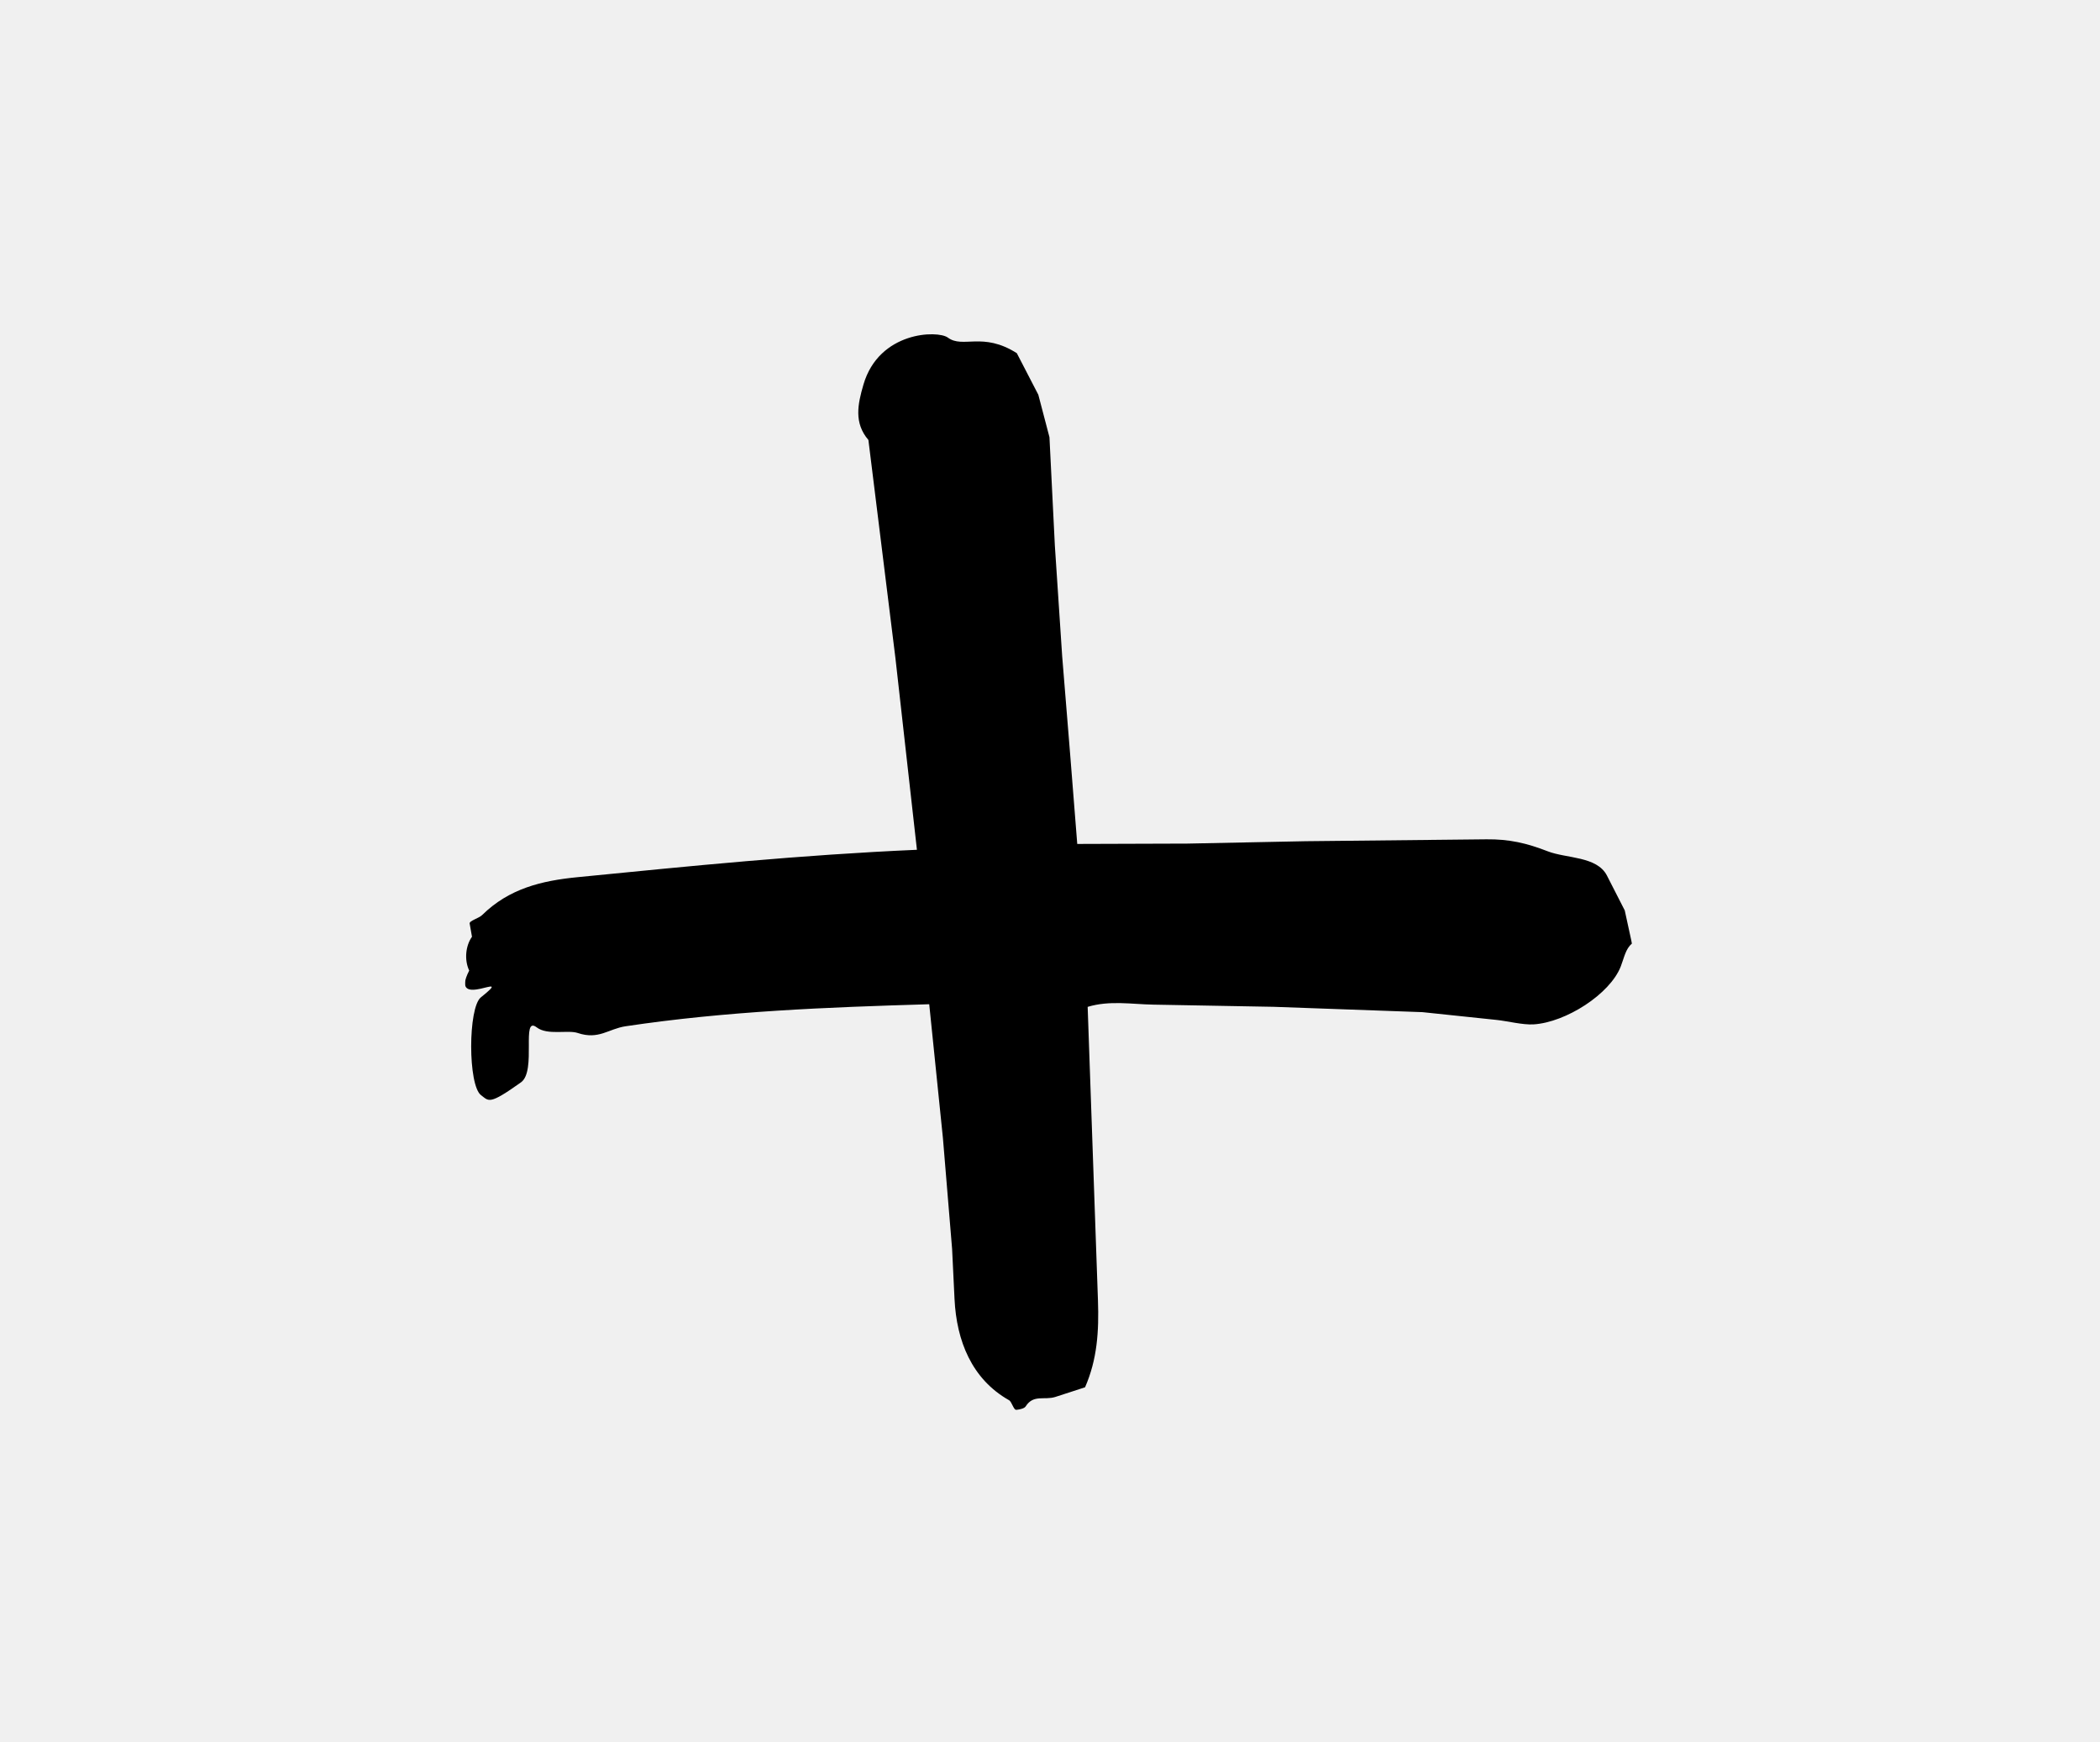
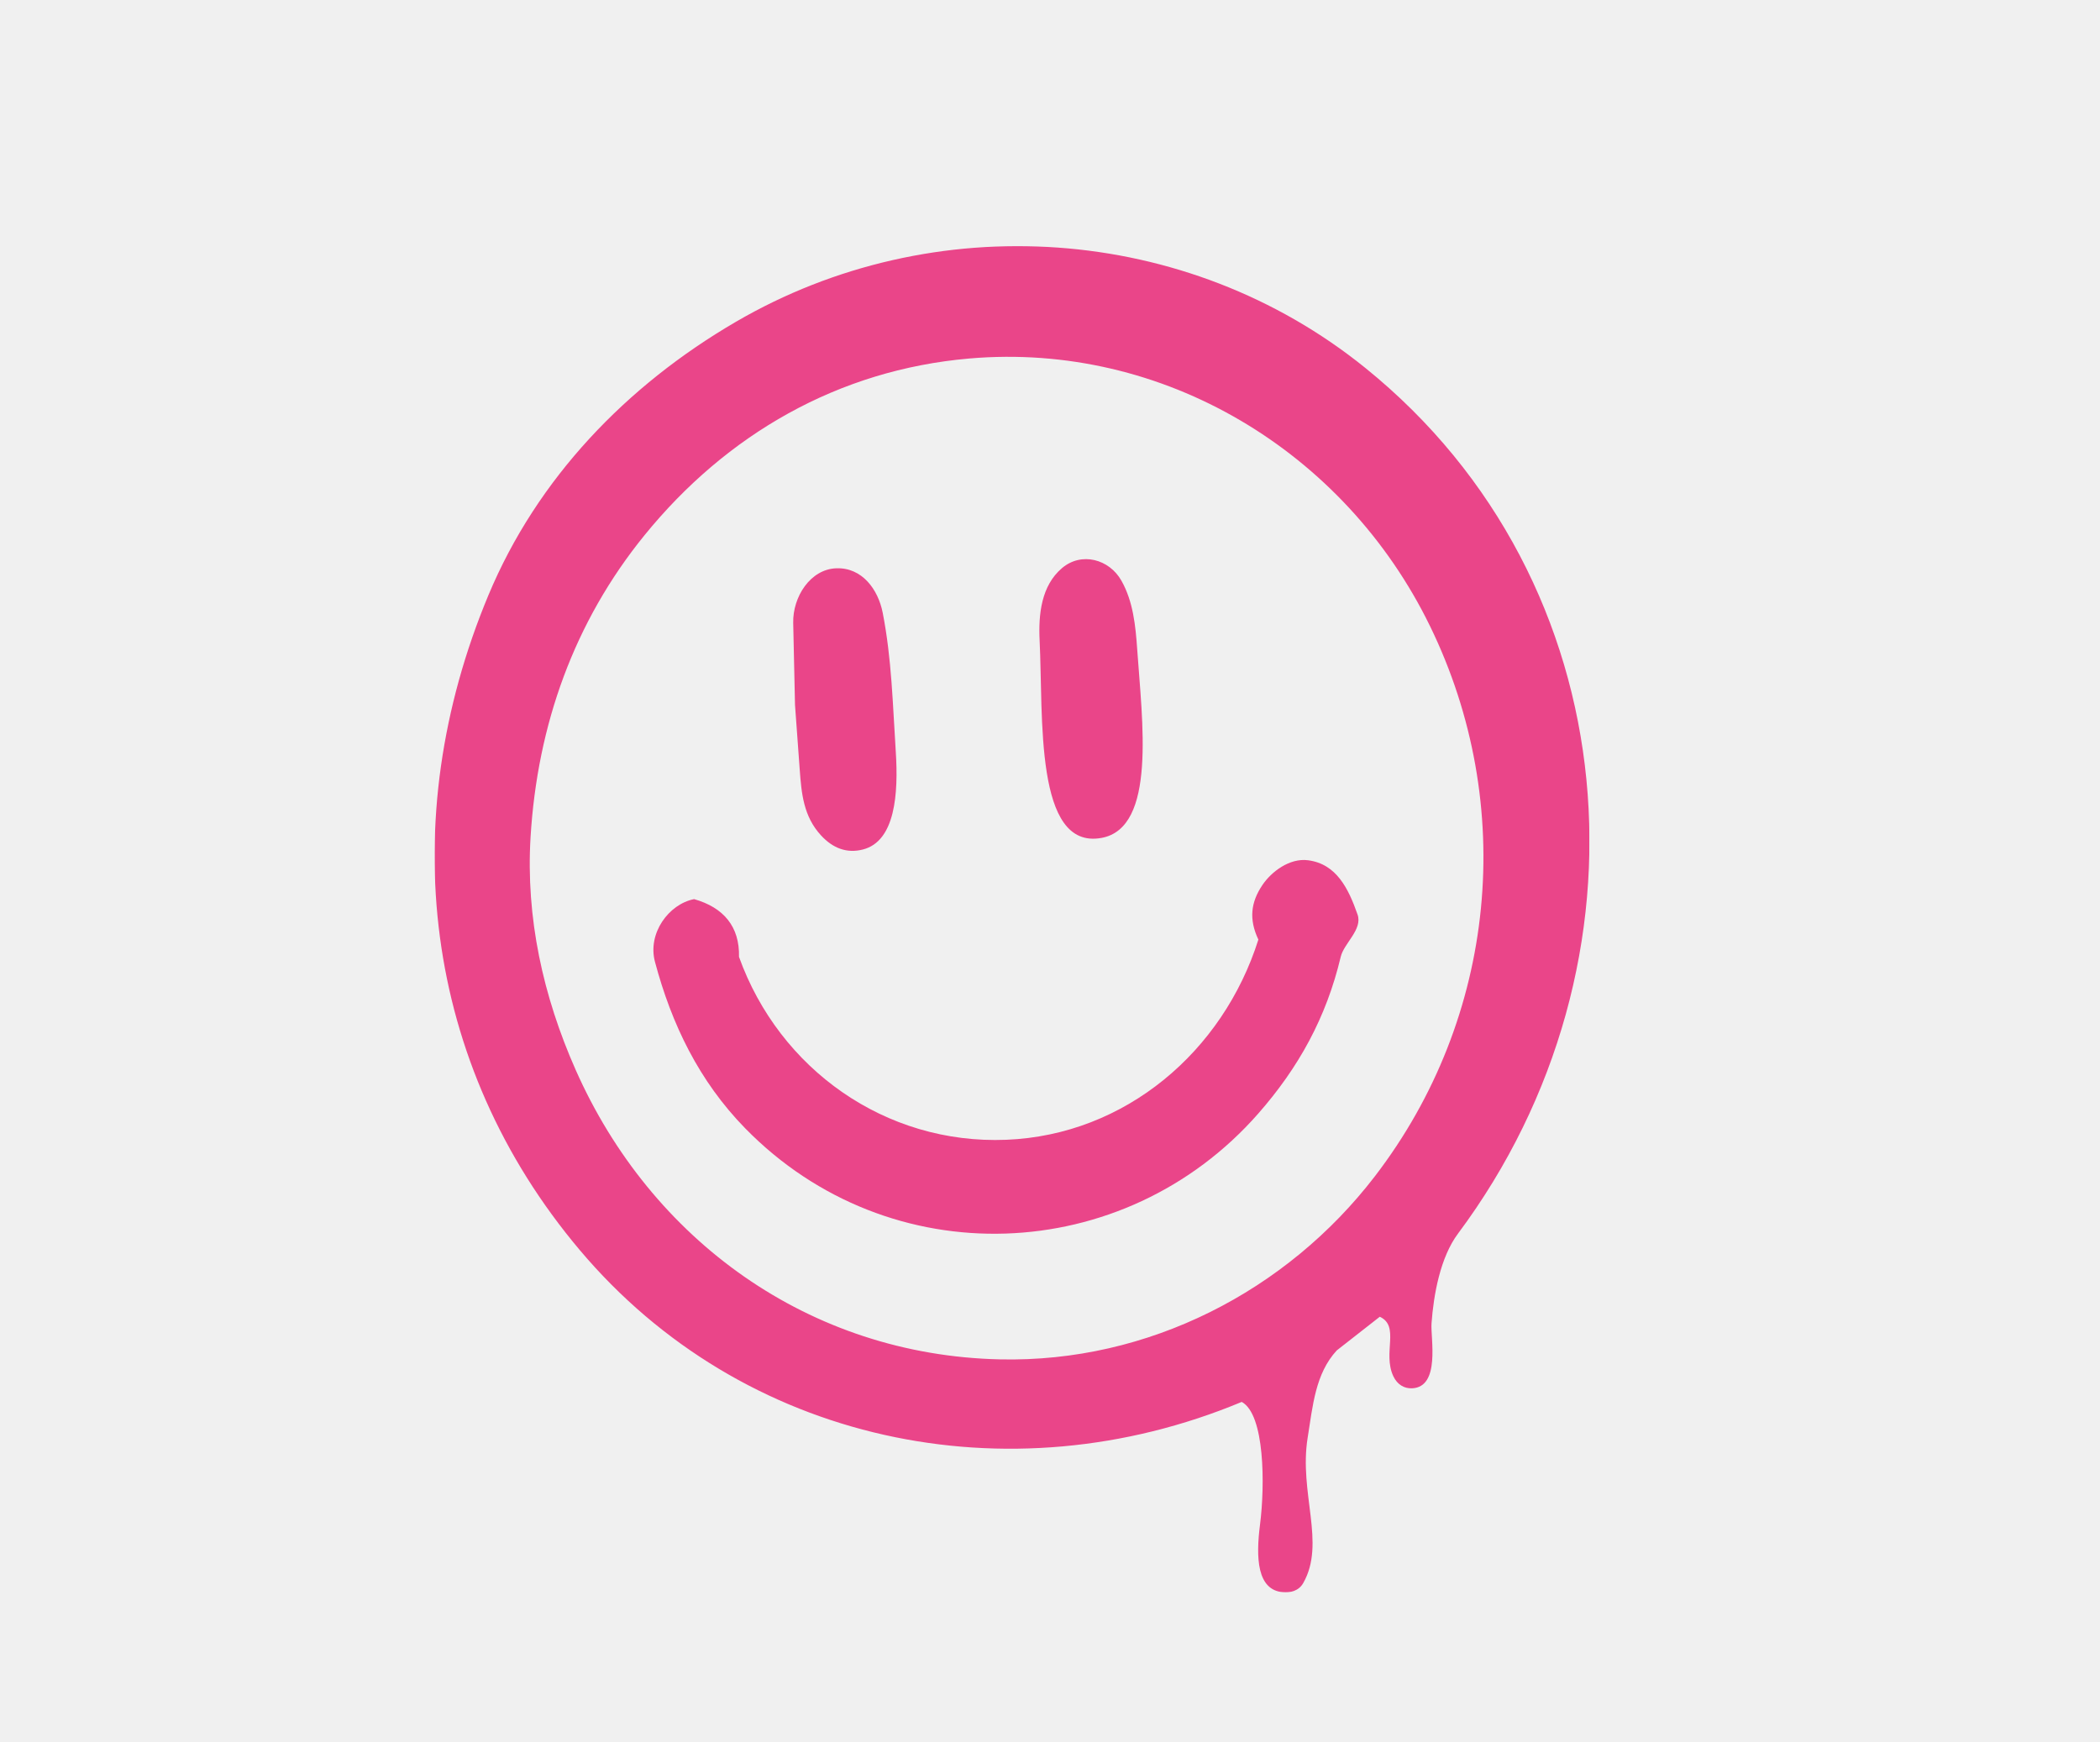
<svg xmlns="http://www.w3.org/2000/svg" xmlns:xlink="http://www.w3.org/1999/xlink" width="691px" height="573px" viewBox="0 0 691 573" version="1.1">
  <defs>
-     <polygon id="path-1" points="-0.431 0.386 383.569 0.386 383.569 354.386 -0.431 354.386" />
+     <polygon id="path-1" points="0 0 380 0 380 443 0 443" />
  </defs>
-   <g id="Symbol6" stroke="none" fill="none" fill-rule="evenodd" stroke-width="1">
-     <g id="Group-3" transform="translate(153.4307, 109.6144)">
-       <mask id="mask-2" fill="white">
-         <use xlink:href="#path-1" />
-       </mask>
-       <g id="Clip-2" />
-       <path d="M4.858,250.786 C0.527,247.559 0.546,221.996 4.807,218.585 C16.866,208.931 -6.138,223.589 0.959,209.778 C-0.746,206.167 -0.172,201.5 1.874,198.647 L1.11,194.306 C0.95,193.389 4.139,192.566 5.19,191.531 C14.124,182.724 24.915,180.202 36.534,179.053 C73.845,175.367 110.238,171.686 148.284,170.032 L141.215,107.007 L132.316,35.174 C127.514,29.566 128.781,23.44 130.695,16.912 C135.839,-0.623 155.138,-0.98 158.459,1.482 C163.438,5.171 169.878,-0.54 181.147,6.603 L188.23,20.292 L191.891,34.257 L193.668,69.954 L196.083,106.418 L198.687,138.435 L201.036,168.109 L237.302,167.993 L276.136,167.21 L335.687,166.586 C343.144,166.508 348.884,167.817 355.853,170.532 C361.974,172.916 372.058,172.109 375.34,178.533 L381.191,189.987 L383.569,200.9 C381.47,202.556 380.948,205.686 379.87,208.444 C376.314,217.543 361.805,226.827 351.19,227.484 C347.672,227.703 342.542,226.391 339.113,226.031 L314.632,223.462 L265.677,221.705 L226.061,220.987 C218.907,220.858 211.702,219.535 204.46,221.722 L207.848,318.294 C208.207,328.52 207.602,337.772 203.604,346.913 L193.842,350.082 C190.26,351.245 186.63,349.159 184.07,353.192 C183.582,353.964 181.981,354.176 181.119,354.373 C180.127,354.599 179.541,351.7 178.602,351.169 C166.293,344.218 161.319,331.578 160.656,317.896 L159.857,301.379 L156.839,264.943 L152.329,220.855 C118.429,221.859 85.685,223.133 52.459,228.099 C46.751,228.952 43.592,232.639 36.662,230.315 C33.417,229.228 26.69,231.175 23.169,228.468 C17.915,224.429 23.251,242.809 17.996,246.56 C7.397,254.123 7.473,252.735 4.858,250.786" id="Fill-1" fill="#000000" mask="url(#mask-2)" />
+   <g id="Symbol5a" stroke="none" fill="none" fill-rule="evenodd" stroke-width="1">
+     <g id="Group-10" transform="translate(143, 81)">
+       <g id="Group-3">
+         <mask id="mask-2" fill="white">
+           <use xlink:href="#path-1" />
+         </mask>
+         <g id="Clip-2" />
+         <path d="M186.024,366.339 C234.866,367.432 280.413,343.849 309.406,306.082 C349.568,253.764 356.228,183.801 327.51,124.965 C299.45,67.475 239.714,31.453 175.939,36.976 C132.805,40.712 96.027,61.957 69.057,95.153 C45.969,123.571 33.816,157.478 31.582,194.461 C29.978,221.013 35.691,246.826 46.412,271.048 C71.164,326.972 123.149,364.931 186.024,366.339 M287.278,392.138 C284.368,410.318 293.302,426.789 285.841,439.926 C284.301,442.637 281.495,443.161 279.136,442.962 C270.602,442.24 270.214,431.592 271.603,420.738 C273.263,407.757 273.195,384.437 265.585,380.339 C188.732,412.383 101.272,393.85 47.755,330.349 C-3.898,269.062 -13.229,188.951 17.721,114.843 C33.766,76.422 63.14,45.887 99.105,24.921 C164.13,-12.99 247.492,-7.417 306.247,40.069 C393.287,110.411 403.066,236.059 336.758,324.942 C330.937,332.745 328.727,344.975 328.037,354.52 C327.692,359.295 331.055,375.476 321.618,375.862 C319.125,375.964 316.78,374.696 315.464,371.874 C311.88,364.18 317.722,355.421 311.016,352.312 L296.859,363.394 C289.807,371.027 288.965,381.604 287.278,392.138" id="Fill-1" fill="#EA4589" mask="url(#mask-2)" />
+       </g>
+       <path d="M102.199,290.296 C87.016,274.766 77.983,256.038 72.513,235.51 C70.002,226.088 77.087,216.507 85.392,214.882 C95.122,217.641 100.407,223.953 100.164,233.879 C113.422,270.809 148.308,295.677 188.114,294.078 C227.297,292.505 259.409,265.032 271.064,228.202 C267.906,221.5 268.546,215.941 272.422,210.2 C275.294,205.947 281.272,201.284 287.427,202.092 C296.731,203.315 300.674,211.306 303.699,219.947 C305.422,224.869 299.229,229.37 298.161,233.87 C293.402,253.906 284.275,270.361 271.014,285.465 C226.887,335.728 149.681,338.859 102.199,290.296" id="Fill-4" fill="#EA4589" />
+       <path d="M127.158,193.92 C121.366,187.639 120.716,180.051 120.143,172.21 L118.595,150.981 L118.004,123.969 C117.818,115.442 123.623,106.305 132.194,106.009 C140.663,105.716 145.952,112.951 147.458,120.667 C150.425,135.871 150.743,150.73 151.751,166.337 C152.642,180.153 151.603,195.823 140.933,198.554 C135.682,199.897 131.076,198.168 127.158,193.92" id="Fill-6" fill="#EA4589" />
+       <path d="M219.4,194.748 C197.337,198.713 200.314,154.873 199.084,129.736 C198.66,121.086 199.657,111.717 206.45,105.949 C212.841,100.523 222.006,102.975 226.018,110.114 C229.83,116.901 230.651,124.741 231.197,132.715 C232.804,156.171 237.668,191.466 219.4,194.748" id="Fill-8" fill="#EA4589" />
    </g>
  </g>
</svg>
